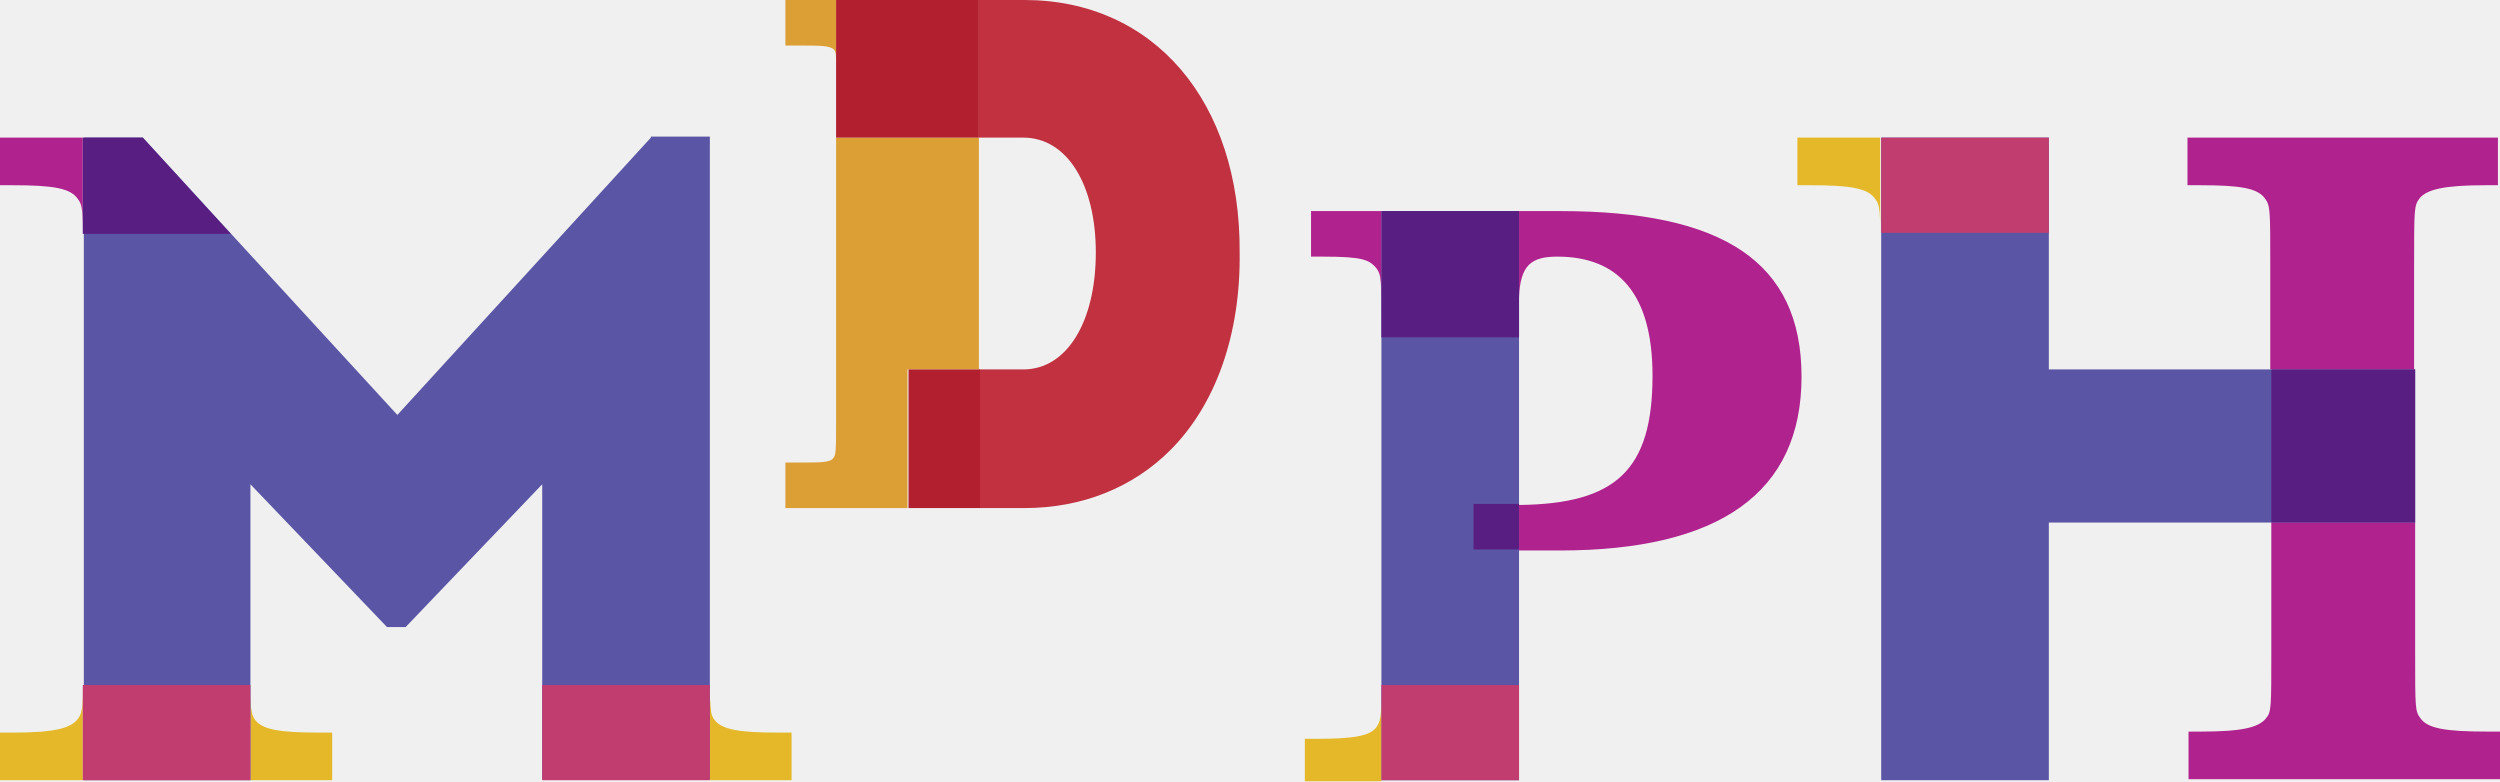
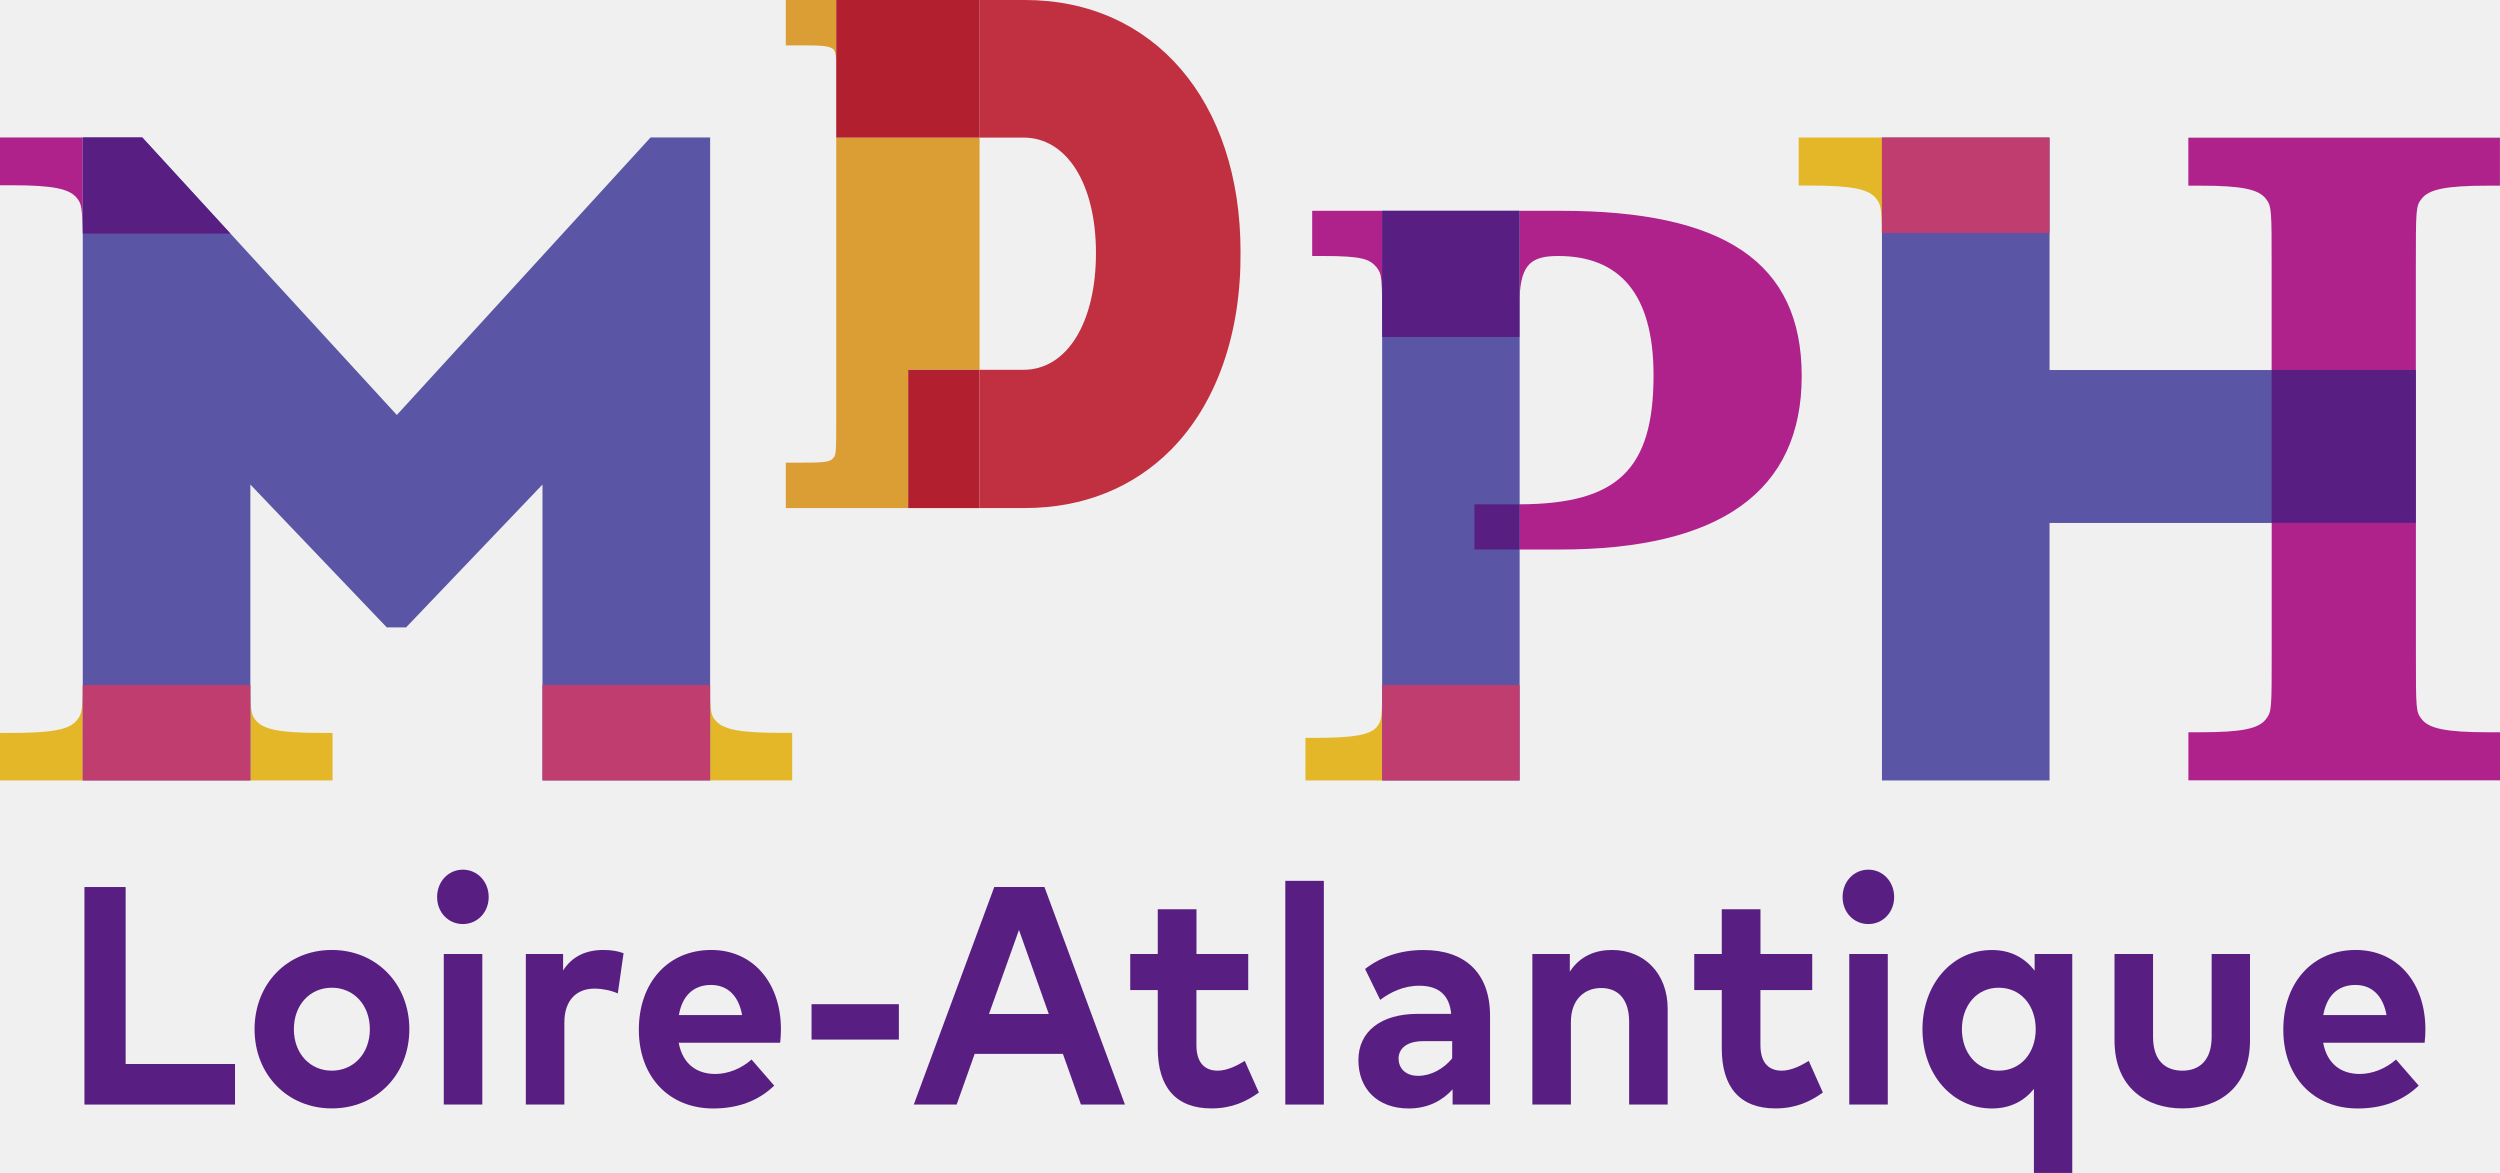
- <svg xmlns="http://www.w3.org/2000/svg" version="1.1" id="Logo_x5F_Def" x="0px" y="0px" viewBox="0 0 241.6 75.5" xml:space="preserve" width="241.6" height="75.5">
-   <defs id="defs515">
-     <clipPath clipPathUnits="userSpaceOnUse" id="clipPath571">
-       <rect style="opacity:0;fill:#ffffff" id="rect573" width="245.553" height="80.226" x="42.108" y="47.426" />
-     </clipPath>
-     <clipPath clipPathUnits="userSpaceOnUse" id="clipPath575">
-       <rect style="opacity:0;fill:#ffffff" id="rect577" width="245.553" height="80.226" x="42.108" y="47.426" />
-     </clipPath>
-     <clipPath clipPathUnits="userSpaceOnUse" id="clipPath579">
-       <rect style="opacity:0;fill:#ffffff" id="rect581" width="245.553" height="80.226" x="42.108" y="47.426" />
-     </clipPath>
-   </defs>
-   <style type="text/css" id="style402">
- 	.st0{fill:#204C65;}
- 	.st1{fill:#FFFFFF;}
- 	.st2{fill:#B0CD40;}
- 	.st3{fill:#1C1C1A;}
- 	.st4{fill:#E4B828;}
- 	.st5{fill:#5A55A5;}
- 	.st6{fill:#B0228D;}
- 	.st7{fill:#57278D;}
- 	.st8{fill:#DC9F35;}
- 	.st9{fill:#C13140;}
- 	.st10{fill:#591E82;}
- 	.st11{fill:#C13D70;}
- 	.st12{fill:#B2202F;}
+ <svg xmlns="http://www.w3.org/2000/svg" version="1.1" id="Logo_x5F_Def" x="0px" y="0px" viewBox="0 0 415.91 195.13" xml:space="preserve" width="415.91" height="195.13">
+   <defs id="defs539" />
+   <style type="text/css" id="style444">
+ 	.st0{fill:#5A55A4;}
+ 	.st1{fill:#E3B728;}
+ 	.st2{fill:#AF228C;}
+ 	.st3{fill:#57278C;}
+ 	.st4{fill:#DB9E34;}
+ 	.st5{fill:#C03040;}
+ 	.st6{fill:#591E82;}
+ 	.st7{fill:#C03D70;}
+ 	.st8{fill:#B2202F;}
</style>
-   <g id="g452" clip-path="url(#clipPath579)" transform="translate(-43.8,-49)">
-     <path class="st0" d="m 522.9,66.4 c -60.6,-23.4 -134,-22.2 -162,-5 l 23.2,69.7 C 417.2,110.7 439.4,106 522.8,110.9 V 66.4 Z" id="path404" />
-     <g id="g408">
-       <path class="st1" d="m 409.7,72.9 c -0.8,0.8 -1.7,1.2 -2.9,1.2 -1.2,0 -2.1,-0.4 -2.9,-1.2 -0.8,-0.8 -1.2,-1.7 -1.2,-2.9 0,-1.1 0.4,-2.1 1.2,-2.9 0.9,-0.9 1.7,-1.2 2.9,-1.2 1.2,0 2.1,0.4 2.9,1.2 0.9,0.9 1.2,1.7 1.2,2.9 0,1.2 -0.3,2.1 -1.2,2.9 m -2.9,-10.4 c -2.1,0 -3.9,0.8 -5.3,2.2 -1.4,1.4 -2.2,3.2 -2.2,5.3 0,2.1 0.8,3.9 2.2,5.3 1.4,1.4 3.2,2.2 5.3,2.2 2.1,0 3.9,-0.8 5.3,-2.2 1.5,-1.5 2.2,-3.2 2.2,-5.3 0,-2.1 -0.8,-3.8 -2.2,-5.3 -1.4,-1.4 -3.2,-2.2 -5.3,-2.2" id="path406" />
+   <g id="g534" transform="translate(-75.56,-61.29)">
+     <g id="g498">
+       <polygon class="st0" points="388.65,191.13 388.65,84.18 416.53,84.18 416.53,122.85 477.47,122.85 477.47,148.29 416.53,148.29 416.53,191.13 " id="polygon446" />
+       <path class="st1" d="M 388.66,84.17 H 374.8 v 7.99 h 2 c 6.93,0 9.73,0.6 10.93,2.22 0.7,0.89 0.88,1.53 0.92,5.72 0.01,0.5 0.01,0.66 0.01,0.66 v -0.53 h 0.01 V 84.17" id="path448" />
+       <rect x="305.5" y="96.36" class="st0" width="22.87" height="94.77" id="rect450" />
+       <path class="st2" d="m 305.5,96.36 h -11.64 v 7.52 h 1.85 c 6.64,0 7.75,0.55 8.9,1.92 0.89,1.22 0.89,1.64 0.89,10.22 V 96.36 m 29.7,0 h -6.83 v 14.38 0 0 c 0.23,-5.56 2.02,-6.86 6.42,-6.86 10.08,0 15.86,6.15 15.86,19.83 0,15.67 -5.95,21.43 -22.28,21.48 v 7.52 h 6.7 c 26.69,0 40.23,-9.71 40.23,-28.86 0,-19.01 -13.03,-27.49 -40.1,-27.49" id="path452" />
+       <path class="st2" d="M 89.33,84.16 H 75.56 v 7.95 h 1.99 c 6.89,0 9.67,0.59 10.86,2.21 0.7,0.88 0.8,1.47 0.91,5.69 0,0.13 0,0.04 0,0.13 V 84.16" id="path454" />
+       <path class="st1" d="m 193.7,177.24 v 13.88 h 13.65 v -7.91 h -1.99 c -6.9,0 -9.68,-0.59 -10.88,-2.2 -0.56,-0.7 -0.72,-1.35 -0.78,-3.77" id="path456" />
+       <path class="st1" d="m 117.21,175.25 v 15.88 h 13.68 v -7.91 h -1.99 c -6.9,0 -9.68,-0.59 -10.87,-2.2 -0.7,-0.88 -0.78,-1.62 -0.82,-5.77" id="path458" />
+       <path class="st1" d="m 89.33,175.51 c -0.05,4 -0.22,4.64 -0.91,5.51 -1.19,1.61 -3.98,2.2 -10.87,2.2 h -1.99 v 7.91 h 13.78 l -0.01,-15.62" id="path460" />
+       <path class="st0" d="M 183.79,84.16 141.58,130.33 99.23,84.16 h -9.9 c 0,0 0,16.2 0,16.23 v 75.12 15.61 h 0.01 27.76 0.11 V 175.24 141.9 l 22.7,23.77 h 3.2 l 22.7,-23.77 v 33.32 15.9 h 27.75 0.14 V 177.24 84.16 h -9.91" id="path462" />
+       <path class="st1" d="m 305.5,176.25 c -0.02,4.5 -0.12,4.93 -0.86,5.95 -1.1,1.31 -3.68,1.84 -10.06,1.84 h -1.84 v 7.09 h 12.75 v -14.88 z" id="path464" />
+       <path class="st4" d="m 214.68,61.29 h -8.39 v 7.55 h 2 c 3.73,0 5.33,0 6,0.74 0.29,0.42 0.37,0.85 0.39,3.06 V 61.29" id="path466" />
+       <path class="st4" d="m 238.51,84.16 h -23.83 v 46.7 c 0,5.48 0,6.22 -0.53,6.66 -0.54,0.74 -2.13,0.74 -5.86,0.74 h -2 v 7.55 h 20.38 V 122.8 h 6.18 5.67 V 84.16" id="path468" />
+       <path class="st5" d="m 246.07,61.29 h -7.57 v 22.87 0.02 h 0.33 7.01 c 7.21,0 12.05,7.72 12.05,19.2 0,11.62 -4.84,19.43 -12.05,19.43 h -7.34 v 0 23 h 7.57 c 9.61,0 18.02,-3.36 24.32,-9.72 7.57,-7.65 11.67,-19.35 11.55,-32.94 0,-25.04 -14.41,-41.86 -35.87,-41.86 z" id="path470" />
+       <polyline class="st6" points="99.23,84.16 89.33,84.16 89.33,100.15 113.89,100.15 99.23,84.16   " id="polyline472" />
+       <rect x="165.81" y="175.24" class="st7" width="27.89" height="15.88" id="rect474" />
+       <rect x="388.64" y="84.17" class="st7" width="27.88" height="15.88" id="rect476" />
+       <rect x="89.33" y="175.24" class="st7" width="27.88" height="15.88" id="rect478" />
+       <rect x="214.68" y="61.29" class="st8" width="23.83" height="22.89" id="rect480" />
+       <rect x="226.65" y="122.81" class="st8" width="11.85" height="23.01" id="rect482" />
+       <rect x="305.5" y="96.36" class="st6" width="22.84" height="20.99" id="rect484" />
+       <rect x="320.85" y="145.19" class="st6" width="7.52" height="7.52" id="rect486" />
+       <polyline class="st7" points="328.37,175.24 305.5,175.24 305.5,191.13 328.37,191.13 328.37,175.24   " id="polyline488" />
+       <g id="g494">
+         <path class="st2" d="m 439.62,84.19 v 7.99 h 2 c 6.93,0 9.72,0.6 10.93,2.22 0.93,1.18 0.93,1.92 0.93,11.25 v 17.19 h 23.99 v -17.19 c 0,-9.48 0,-10.07 0.93,-11.25 1.2,-1.63 4.13,-2.22 11.06,-2.22 h 2 v -7.99 z" id="path490" />
+         <path class="st2" d="m 478.41,180.89 c -0.93,-1.19 -0.93,-1.63 -0.93,-11.11 v -21.49 h -23.99 v 21.49 c 0,9.33 0,9.92 -0.93,11.11 -1.2,1.63 -4,2.22 -10.93,2.22 h -2 v 8 h 51.84 v -8 h -2 c -6.93,0 -9.87,-0.6 -11.06,-2.22 z" id="path492" />
+       </g>
+       <rect x="453.48" y="122.84" class="st6" width="23.99" height="25.44" id="rect496" />
    </g>
-     <rect x="416.6" y="62.7" class="st1" width="3.4" height="14.7" id="rect410" />
-     <rect x="416.6" y="57.9" class="st1" width="3.4" height="3.4" id="rect412" />
-     <g id="g418">
-       <g id="g416">
-         <path class="st1" d="m 424.6,64.4 c -1.3,1.2 -2,2.8 -2,4.6 v 8.4 h 3.5 V 69 c 0,-0.9 0.3,-1.5 1,-2.1 0.7,-0.6 1.3,-0.9 2.3,-0.9 h 0.3 v -3.5 h -0.4 c -1.7,0 -3.3,0.7 -4.7,1.9" id="path414" />
-       </g>
+     <g id="g532">
+       <path class="st6" d="M 114.66,245.05 H 89.61 v -36.19 h 6.85 v 29.44 h 18.2 z" id="path500" />
+       <path class="st6" d="m 143.66,232.51 c 0,7.55 -5.48,13.18 -12.9,13.18 -7.39,0 -12.85,-5.64 -12.85,-13.18 0,-7.55 5.45,-13.18 12.85,-13.18 7.42,0 12.9,5.64 12.9,13.18 z m -19.21,0 c 0,4.06 2.69,6.9 6.31,6.9 3.62,0 6.33,-2.84 6.33,-6.9 0,-4.06 -2.71,-6.9 -6.33,-6.9 -3.62,0 -6.31,2.84 -6.31,6.9 z" id="path502" />
+       <path class="st6" d="m 156.86,210.52 c 0,2.56 -1.89,4.5 -4.29,4.5 -2.43,0 -4.29,-1.94 -4.29,-4.5 0,-2.56 1.86,-4.55 4.29,-4.55 2.41,0 4.29,1.99 4.29,4.55 z m -1.06,34.53 h -6.41 V 220 h 6.41 z" id="path504" />
+       <path class="st6" d="m 179.3,219.87 -0.96,6.69 c -1.06,-0.49 -2.58,-0.8 -3.88,-0.8 -2.97,0 -5.01,1.91 -5.01,5.63 v 13.65 h -6.41 V 220 h 6.2 v 2.74 c 1.5,-2.35 3.8,-3.41 6.72,-3.41 1.38,0 2.46,0.21 3.34,0.54 z" id="path506" />
+       <path class="st6" d="m 205.48,232.49 c 0,0.78 -0.05,1.71 -0.13,2.27 h -16.88 c 0.67,3.62 3.08,5.2 6.1,5.2 2.07,0 4.32,-0.88 6.02,-2.4 l 3.77,4.34 c -2.71,2.61 -6.15,3.8 -10.16,3.8 -7.29,0 -12.36,-5.22 -12.36,-13.11 0,-7.89 4.91,-13.26 12.05,-13.26 6.86,0 11.57,5.35 11.59,13.16 z m -16.98,-2.33 h 10.52 c -0.57,-3.21 -2.43,-5.01 -5.17,-5.01 -3.02,0 -4.81,1.91 -5.35,5.01 z" id="path508" />
+       <path class="st6" d="m 225.1,234.24 h -14.53 v -5.89 h 14.53 z" id="path510" />
+       <path class="st6" d="m 262.71,245.05 h -7.32 l -3,-8.43 h -14.68 l -3,8.43 h -7.13 l 13.39,-36.19 h 8.35 z m -22.62,-15.07 h 9.95 L 245.08,216 Z" id="path512" />
+       <path class="st6" d="m 283.21,226 h -8.61 v 9.15 c 0,3.13 1.55,4.26 3.54,4.26 1.53,0 3.18,-0.8 4.5,-1.63 l 2.35,5.27 c -2.09,1.5 -4.5,2.64 -7.88,2.64 -5.92,0 -8.94,-3.52 -8.94,-10 V 226 h -4.58 v -6 h 4.58 v -7.44 h 6.44 V 220 h 8.61 v 6 z" id="path514" />
+       <path class="st6" d="m 295.8,245.05 h -6.41 v -37.22 h 6.41 z" id="path516" />
+       <path class="st6" d="m 323.45,230.29 v 14.76 h -6.23 v -2.53 c -1.65,1.81 -4.03,3.18 -7.29,3.18 -5.22,0 -8.38,-3.28 -8.38,-8.04 0,-4.78 3.75,-7.7 9.87,-7.7 h 5.56 c -0.26,-3 -1.96,-4.68 -5.3,-4.68 -2.69,0 -4.89,1.14 -6.51,2.35 l -2.51,-5.14 c 2.56,-1.99 5.84,-3.15 9.72,-3.15 6.78,-0.01 11.07,3.69 11.07,10.95 z m -6.3,7.08 v -2.87 h -4.78 c -3.05,0 -4.14,1.45 -4.14,2.9 0,1.47 1.01,2.87 3.26,2.87 2.12,0 4.21,-1.14 5.66,-2.9 z" id="path518" />
+       <path class="st6" d="m 353,229.1 v 15.95 h -6.41 v -13.78 c 0,-3.62 -1.73,-5.61 -4.65,-5.61 -2.77,0 -5.04,1.89 -5.04,5.66 v 13.73 h -6.41 V 220 h 6.23 v 2.95 c 1.71,-2.66 4.32,-3.62 7.01,-3.62 5.42,0 9.27,3.95 9.27,9.77 z" id="path520" />
+       <path class="st6" d="m 377.04,226 h -8.61 v 9.15 c 0,3.13 1.55,4.26 3.54,4.26 1.53,0 3.18,-0.8 4.5,-1.63 l 2.35,5.27 c -2.09,1.5 -4.5,2.64 -7.88,2.64 -5.92,0 -8.94,-3.52 -8.94,-10 V 226 h -4.58 v -6 H 362 v -7.44 h 6.44 V 220 h 8.61 v 6 z" id="path522" />
+       <path class="st6" d="m 390.68,210.52 c 0,2.56 -1.89,4.5 -4.29,4.5 -2.43,0 -4.29,-1.94 -4.29,-4.5 0,-2.56 1.86,-4.55 4.29,-4.55 2.41,0 4.29,1.99 4.29,4.55 z m -1.06,34.53 h -6.41 V 220 h 6.41 z" id="path524" />
+       <path class="st6" d="M 414.05,222.77 V 220 h 6.26 v 36.42 h -6.38 v -13.98 c -1.55,1.94 -3.83,3.26 -7.01,3.26 -6.57,0 -11.53,-5.66 -11.53,-13.18 0,-7.52 4.96,-13.18 11.53,-13.18 3.25,-0.01 5.55,1.39 7.13,3.43 z m -12.1,9.74 c 0,3.83 2.38,6.9 6.13,6.9 3.67,0 6.15,-2.95 6.15,-6.9 0,-3.95 -2.48,-6.9 -6.15,-6.9 -3.75,0 -6.13,3.08 -6.13,6.9 z" id="path526" />
+       <path class="st6" d="m 449.88,234.37 c 0,7.91 -5.3,11.32 -11.24,11.32 -5.97,0 -11.3,-3.41 -11.3,-11.32 V 220 h 6.41 v 13.78 c 0,4.01 2.09,5.63 4.89,5.63 2.74,0 4.86,-1.63 4.86,-5.63 V 220 h 6.38 z" id="path528" />
+       <path class="st6" d="m 479.06,232.49 c 0,0.78 -0.05,1.71 -0.13,2.27 h -16.88 c 0.67,3.62 3.08,5.2 6.1,5.2 2.07,0 4.32,-0.88 6.02,-2.4 l 3.77,4.34 c -2.71,2.61 -6.15,3.8 -10.16,3.8 -7.29,0 -12.36,-5.22 -12.36,-13.11 0,-7.89 4.91,-13.26 12.05,-13.26 6.86,0 11.56,5.35 11.59,13.16 z m -16.99,-2.33 h 10.52 c -0.57,-3.21 -2.43,-5.01 -5.17,-5.01 -3.02,0 -4.8,1.91 -5.35,5.01 z" id="path530" />
    </g>
-     <polygon class="st1" points="405.1,87.6 402.9,87.6 402.9,91 405.1,91 405.1,102.1 408.6,102.1 408.6,91 410.8,91 410.8,87.6 408.6,87.6 408.6,82.7 405.1,82.7 " id="polygon420" />
-     <rect x="413.3" y="82.7" class="st1" width="3.4" height="19.4" id="rect422" />
-     <g id="g428">
-       <path class="st1" d="m 429.3,97.8 c -0.8,0.8 -1.7,1.2 -2.9,1.2 -1.2,0 -2.1,-0.4 -2.9,-1.2 -0.8,-0.8 -1.2,-1.7 -1.2,-2.9 0,-1.2 0.4,-2.1 1.2,-2.9 0.9,-0.9 1.7,-1.2 2.9,-1.2 1.2,0 2.1,0.4 2.9,1.2 0.9,0.9 1.2,1.7 1.2,2.9 0,1.1 -0.4,2 -1.2,2.9 m -2.8,-10.5 c -2.1,0 -3.9,0.8 -5.3,2.2 -1.4,1.4 -2.2,3.2 -2.2,5.3 0,2 0.8,3.8 2.1,5.3 1.4,1.5 3.1,2.2 5.2,2.2 1.6,0 3,-0.5 4.3,-1.4 v 1.2 h 3.5 v -7.3 c 0,-2.1 -0.8,-3.8 -2.2,-5.3 -1.6,-1.5 -3.4,-2.2 -5.4,-2.2" id="path424" />
-       <path class="st1" d="m 442.5,87.3 c -1.7,0 -3.2,0.7 -4.5,1.9 -1.2,1.3 -1.9,2.8 -1.9,4.5 v 8.4 h 3.4 v -8.4 c 0,-0.8 0.3,-1.5 0.9,-2.1 0.6,-0.6 1.2,-0.9 2.1,-0.9 0.8,0 1.5,0.3 2.1,0.9 0.6,0.6 0.9,1.2 0.9,2.1 v 8.4 h 3.5 v -8.4 c 0,-1.7 -0.7,-3.2 -1.9,-4.5 -1.4,-1.2 -2.8,-1.9 -4.6,-1.9" id="path426" />
-     </g>
-     <polygon class="st1" points="452.2,87.6 450,87.6 450,91 452.2,91 452.2,102.1 455.7,102.1 455.7,91 457.9,91 457.9,87.6 455.7,87.6 455.7,82.7 452.2,82.7 " id="polygon430" />
-     <rect x="459.5" y="87.6" class="st1" width="3.4" height="14.7" id="rect432" />
-     <rect x="459.5" y="82.7" class="st1" width="3.4" height="3.4" id="rect434" />
-     <g id="g444">
-       <path class="st1" d="m 475.5,97.8 c -0.8,0.8 -1.7,1.2 -2.9,1.2 -1.2,0 -2.1,-0.4 -2.9,-1.2 -0.8,-0.8 -1.2,-1.7 -1.2,-2.9 0,-1.2 0.4,-2.1 1.2,-2.9 0.9,-0.9 1.7,-1.2 2.9,-1.2 1.2,0 2.1,0.4 2.9,1.2 0.9,0.9 1.2,1.7 1.2,2.9 0,1.1 -0.4,2 -1.2,2.9 m -2.9,-10.5 c -2.1,0 -3.9,0.8 -5.3,2.2 -1.4,1.4 -2.2,3.2 -2.2,5.3 0,2 0.8,3.8 2.1,5.3 1.4,1.5 3.1,2.2 5.2,2.2 1.6,0 3,-0.5 4.3,-1.4 v 8.2 h 3.5 V 94.8 c 0,-2.1 -0.8,-3.8 -2.2,-5.3 -1.6,-1.5 -3.4,-2.2 -5.4,-2.2" id="path436" />
-       <path class="st1" d="m 491.7,96 c 0,0.8 -0.3,1.5 -0.9,2.1 -0.6,0.6 -1.2,0.9 -2.1,0.9 -0.8,0 -1.5,-0.3 -2.1,-0.9 -0.6,-0.6 -0.9,-1.2 -0.9,-2.1 v -8.5 h -3.5 V 96 c 0,1.7 0.7,3.2 1.9,4.5 1.3,1.2 2.8,1.9 4.5,1.9 1.7,0 3.2,-0.7 4.5,-1.9 1.3,-1.2 2,-2.8 2,-4.5 v -8.5 h -3.5 z" id="path438" />
-       <path class="st1" d="m 433.6,70 c 0,-1.1 0.4,-2.1 1.1,-2.9 0.8,-0.9 1.7,-1.2 2.9,-1.2 0.8,0 1.5,0.2 2.2,0.6 l -6.1,4.1 c 0,-0.2 -0.1,-0.4 -0.1,-0.6 m 7,2.9 c -0.8,0.9 -1.7,1.2 -2.9,1.2 -0.8,0 -1.5,-0.2 -2.2,-0.6 l 9.2,-6 -0.1,-0.3 c -0.7,-1.4 -1.6,-2.6 -2.9,-3.4 -1.2,-0.9 -2.7,-1.2 -4.2,-1.2 -2.1,0 -3.9,0.8 -5.3,2.2 -1.4,1.5 -2.2,3.2 -2.2,5.3 0,2.1 0.8,3.9 2.2,5.3 1.4,1.4 3.2,2.2 5.3,2.2 2.1,0 3.9,-0.8 5.3,-2.3 1,-1 1.6,-2.3 2,-3.6 h -3.7 c 0.1,0.4 -0.2,0.8 -0.5,1.2" id="path440" />
-       <path class="st1" d="m 500.2,94.9 c 0,-1.1 0.4,-2.1 1.1,-2.9 0.8,-0.9 1.7,-1.2 2.9,-1.2 0.8,0 1.5,0.2 2.2,0.6 l -6.2,4 c 0,-0.2 0,-0.4 0,-0.5 m 7.7,1.6 c -0.2,0.5 -0.5,0.9 -0.8,1.2 -0.8,0.9 -1.7,1.2 -2.9,1.2 -0.8,0 -1.5,-0.2 -2.2,-0.6 l 9.2,-6 -0.1,-0.3 c -0.7,-1.4 -1.6,-2.6 -2.9,-3.4 -1.2,-0.9 -2.7,-1.2 -4.2,-1.2 -2.1,0 -3.9,0.8 -5.3,2.2 -1.4,1.5 -2.2,3.2 -2.2,5.3 0,2.1 0.8,3.9 2.2,5.3 1.4,1.4 3.2,2.2 5.3,2.2 2.1,0 3.9,-0.8 5.3,-2.3 1,-1 1.6,-2.3 2,-3.6 z" id="path442" />
-     </g>
-     <polygon class="st1" points="387.4,77.4 399,77.4 399,73.8 391,73.8 391,57.9 387.4,57.9 " id="polygon446" />
-     <path class="st1" d="m 392.5,95.7 2.7,-7.3 2.7,7.3 z m 7.7,6.4 h 3.9 l -6.9,-19.4 h -4 l -6.9,19.4 h 3.8 l 1.1,-3.2 h 7.7 z" id="path448" />
-     <path class="st2" d="m 522.9,111 c -78.8,-5.2 -103.7,0.8 -127.5,13.6 h 127.5 z" id="path450" />
-   </g>
-   <rect x="323.5" y="62.2" class="st3" width="1" height="62.9" id="rect454" clip-path="url(#clipPath575)" transform="translate(-43.8,-49)" />
-   <g id="g510" clip-path="url(#clipPath571)" transform="translate(-43.8,-49)">
-     <path class="st4" d="m 225.6,62.3 h -8.1 v 4.6 h 1.2 c 4,0 5.6,0.3 6.3,1.3 0.4,0.5 0.5,0.9 0.5,3.3 0,0.3 0,0.4 0,0.4 v -0.3 0 -9.3" id="path456" />
-     <rect x="177.3" y="69.4" class="st5" width="13.3" height="55" id="rect458" />
-     <polygon class="st5" points="241.8,84.7 241.8,62.3 225.6,62.3 225.6,124.4 241.8,124.4 241.8,99.5 277.2,99.5 277.2,84.7 " id="polygon460" />
-     <path class="st6" d="m 177.3,69.4 h -6.8 v 4.4 h 1.1 c 3.9,0 4.5,0.3 5.2,1.1 0.5,0.7 0.5,1 0.5,5.9 V 69.4 m 17.3,0 h -4 v 8.4 0 0 c 0.1,-3.2 1.2,-4 3.7,-4 5.9,0 9.2,3.6 9.2,11.5 0,9.1 -3.5,12.4 -12.9,12.5 v 4.4 h 3.9 c 15.5,0 23.4,-5.6 23.4,-16.8 0,-11.1 -7.6,-16 -23.3,-16" id="path462" />
-     <path class="st7" d="m 177.3,69.4 v 0 11.4 c 0,0 0,0.1 0,0.1 V 69.4" id="path464" />
-     <path class="st6" d="m 51.8,62.3 h -8 v 4.6 H 45 c 4,0 5.6,0.3 6.3,1.3 0.4,0.5 0.5,0.9 0.5,3.3 0,0.1 0,0 0,0.1 v -9.3" id="path466" />
-     <path class="st4" d="m 112.4,116.3 v 8.1 h 7.9 v -4.6 h -1.2 c -4,0 -5.6,-0.3 -6.3,-1.3 -0.3,-0.4 -0.3,-0.8 -0.4,-2.2" id="path468" />
-     <path class="st4" d="m 68,115.2 v 9.2 h 7.9 v -4.6 h -1.2 c -4,0 -5.6,-0.3 -6.3,-1.3 C 68.1,118 68,117.6 68,115.2" id="path470" />
-     <path class="st4" d="m 51.8,115.3 c 0,2.3 -0.1,2.7 -0.5,3.2 -0.7,0.9 -2.3,1.3 -6.3,1.3 h -1.2 v 4.6 h 8 v -9.1" id="path472" />
-     <path class="st5" d="M 106.7,62.3 82.2,89.1 57.6,62.3 h -5.7 c 0,0 0,9.4 0,9.4 v 43.6 9.1 0 H 68 v 0 -9.2 -19.4 l 13.2,13.8 H 83 L 96.2,95.8 v 19.3 9.2 h 16.1 0.1 v -8.1 -54 h -5.7" id="path474" />
-     <path class="st4" d="m 177.3,115.8 c 0,2.6 -0.1,2.9 -0.5,3.5 -0.6,0.8 -2.1,1.1 -5.8,1.1 h -1.1 v 4.1 h 7.4 z" id="path476" />
-     <path class="st8" d="m 124.6,49 h -4.9 v 4.4 h 1.2 c 2.2,0 3.1,0 3.5,0.4 0.2,0.2 0.2,0.5 0.2,1.8 V 49" id="path478" />
-     <path class="st8" d="m 138.4,62.3 h -13.8 v 27.1 c 0,3.2 0,3.6 -0.3,3.9 -0.3,0.4 -1.2,0.4 -3.4,0.4 h -1.2 v 4.4 h 11.8 V 84.7 h 3.6 3.3 V 62.3" id="path480" />
-     <path class="st9" d="m 142.8,49 h -4.4 v 13.3 0 h 0.2 4.1 c 4.2,0 7,4.5 7,11.1 0,6.7 -2.8,11.3 -7,11.3 h -4.3 v 0 13.4 h 4.4 c 5.6,0 10.5,-2 14.1,-5.6 4.4,-4.4 6.8,-11.2 6.7,-19.1 C 163.7,58.8 155.3,49 142.8,49 Z" id="path482" />
-     <polyline class="st10" points="57.6,62.3 51.8,62.3 51.8,71.6 66.1,71.6 57.6,62.3  " id="polyline484" />
-     <rect x="96.2" y="115.2" class="st11" width="16.2" height="9.2" id="rect486" />
-     <rect x="225.6" y="62.3" class="st11" width="16.2" height="9.2" id="rect488" />
-     <rect x="51.8" y="115.2" class="st11" width="16.2" height="9.2" id="rect490" />
-     <rect x="124.6" y="49" class="st12" width="13.8" height="13.3" id="rect492" />
-     <rect x="131.6" y="84.7" class="st12" width="6.9" height="13.4" id="rect494" />
-     <rect x="177.3" y="69.4" class="st10" width="13.3" height="12.2" id="rect496" />
-     <rect x="186.2" y="97.7" class="st10" width="4.4" height="4.4" id="rect498" />
-     <polyline class="st11" points="190.6,115.2 177.3,115.2 177.3,124.4 190.6,124.4 190.6,115.2  " id="polyline500" />
-     <g id="g506">
-       <path class="st6" d="m 255.2,62.3 v 4.6 h 1.2 c 4,0 5.6,0.3 6.3,1.3 0.5,0.7 0.5,1.1 0.5,6.5 v 10 h 13.9 v -10 c 0,-5.5 0,-5.8 0.5,-6.5 0.7,-0.9 2.4,-1.3 6.4,-1.3 h 1.2 v -4.6 z" id="path502" />
-       <path class="st6" d="m 277.7,118.4 c -0.5,-0.7 -0.5,-0.9 -0.5,-6.4 V 99.5 H 263.3 V 112 c 0,5.4 0,5.8 -0.5,6.4 -0.7,0.9 -2.3,1.3 -6.3,1.3 h -1.2 v 4.6 h 30.1 v -4.6 h -1.2 c -4.1,0 -5.8,-0.3 -6.5,-1.3 z" id="path504" />
-     </g>
-     <rect x="263.3" y="84.7" class="st10" width="13.9" height="14.8" id="rect508" />
  </g>
</svg>
